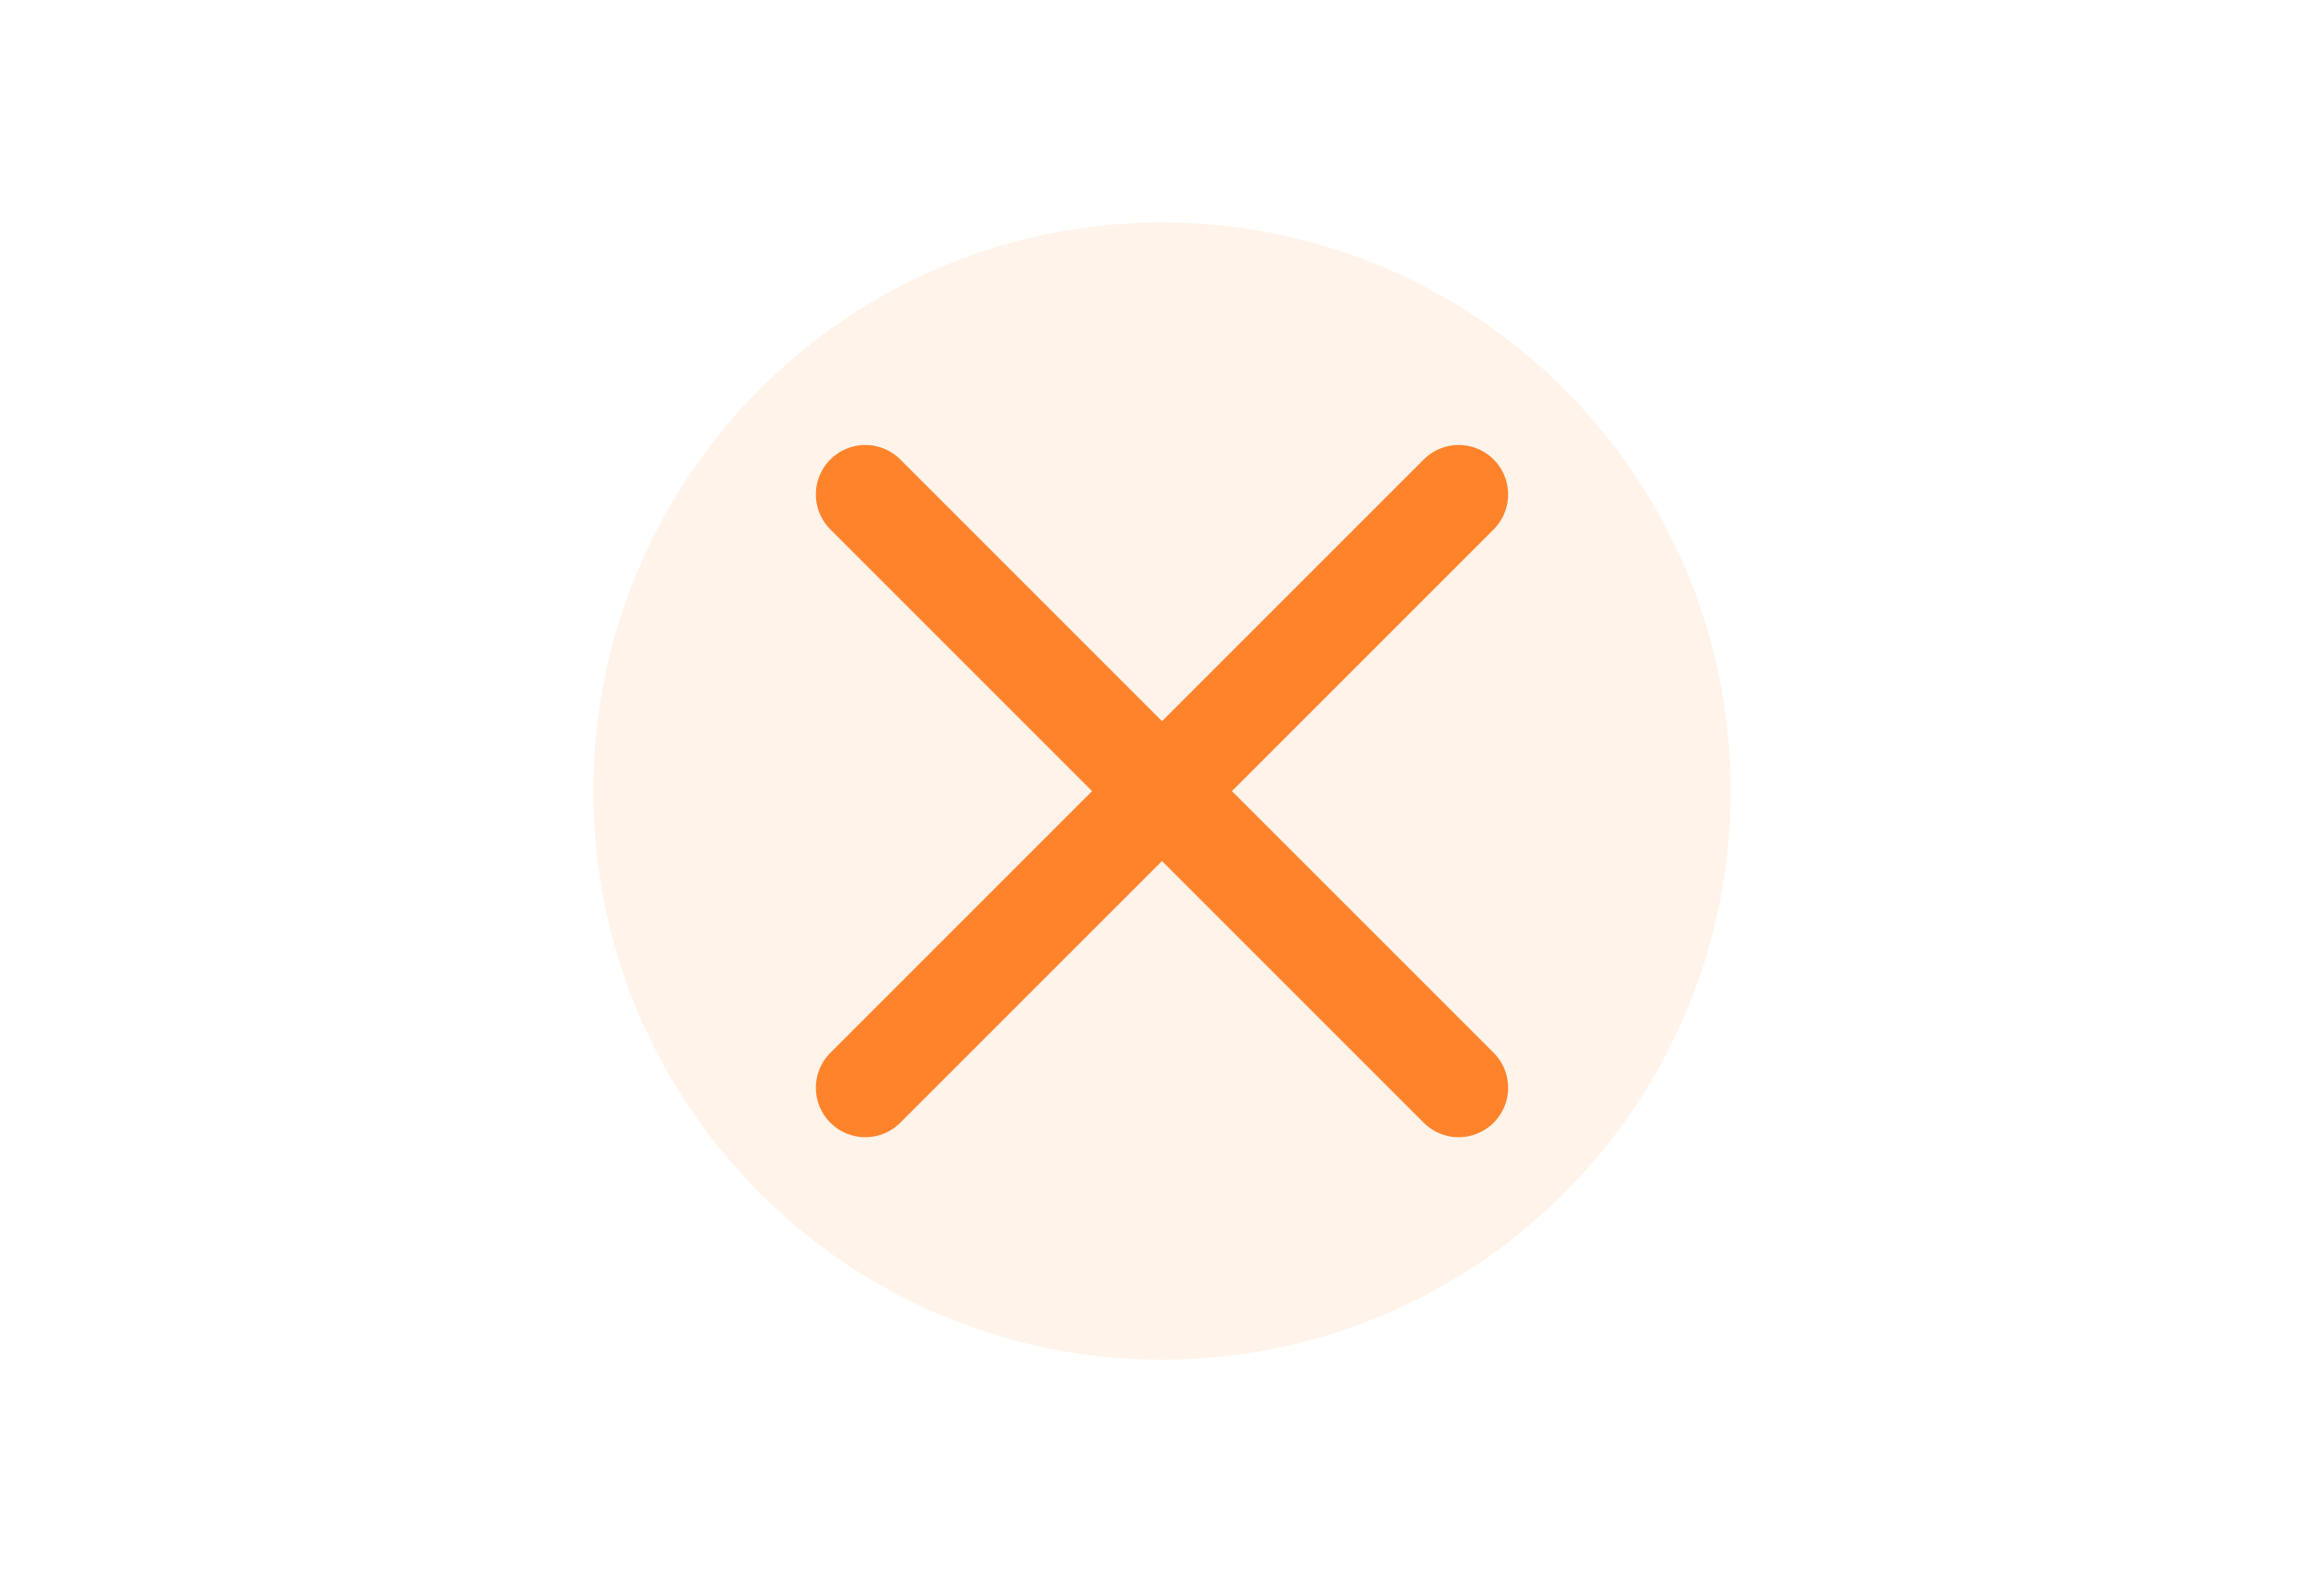
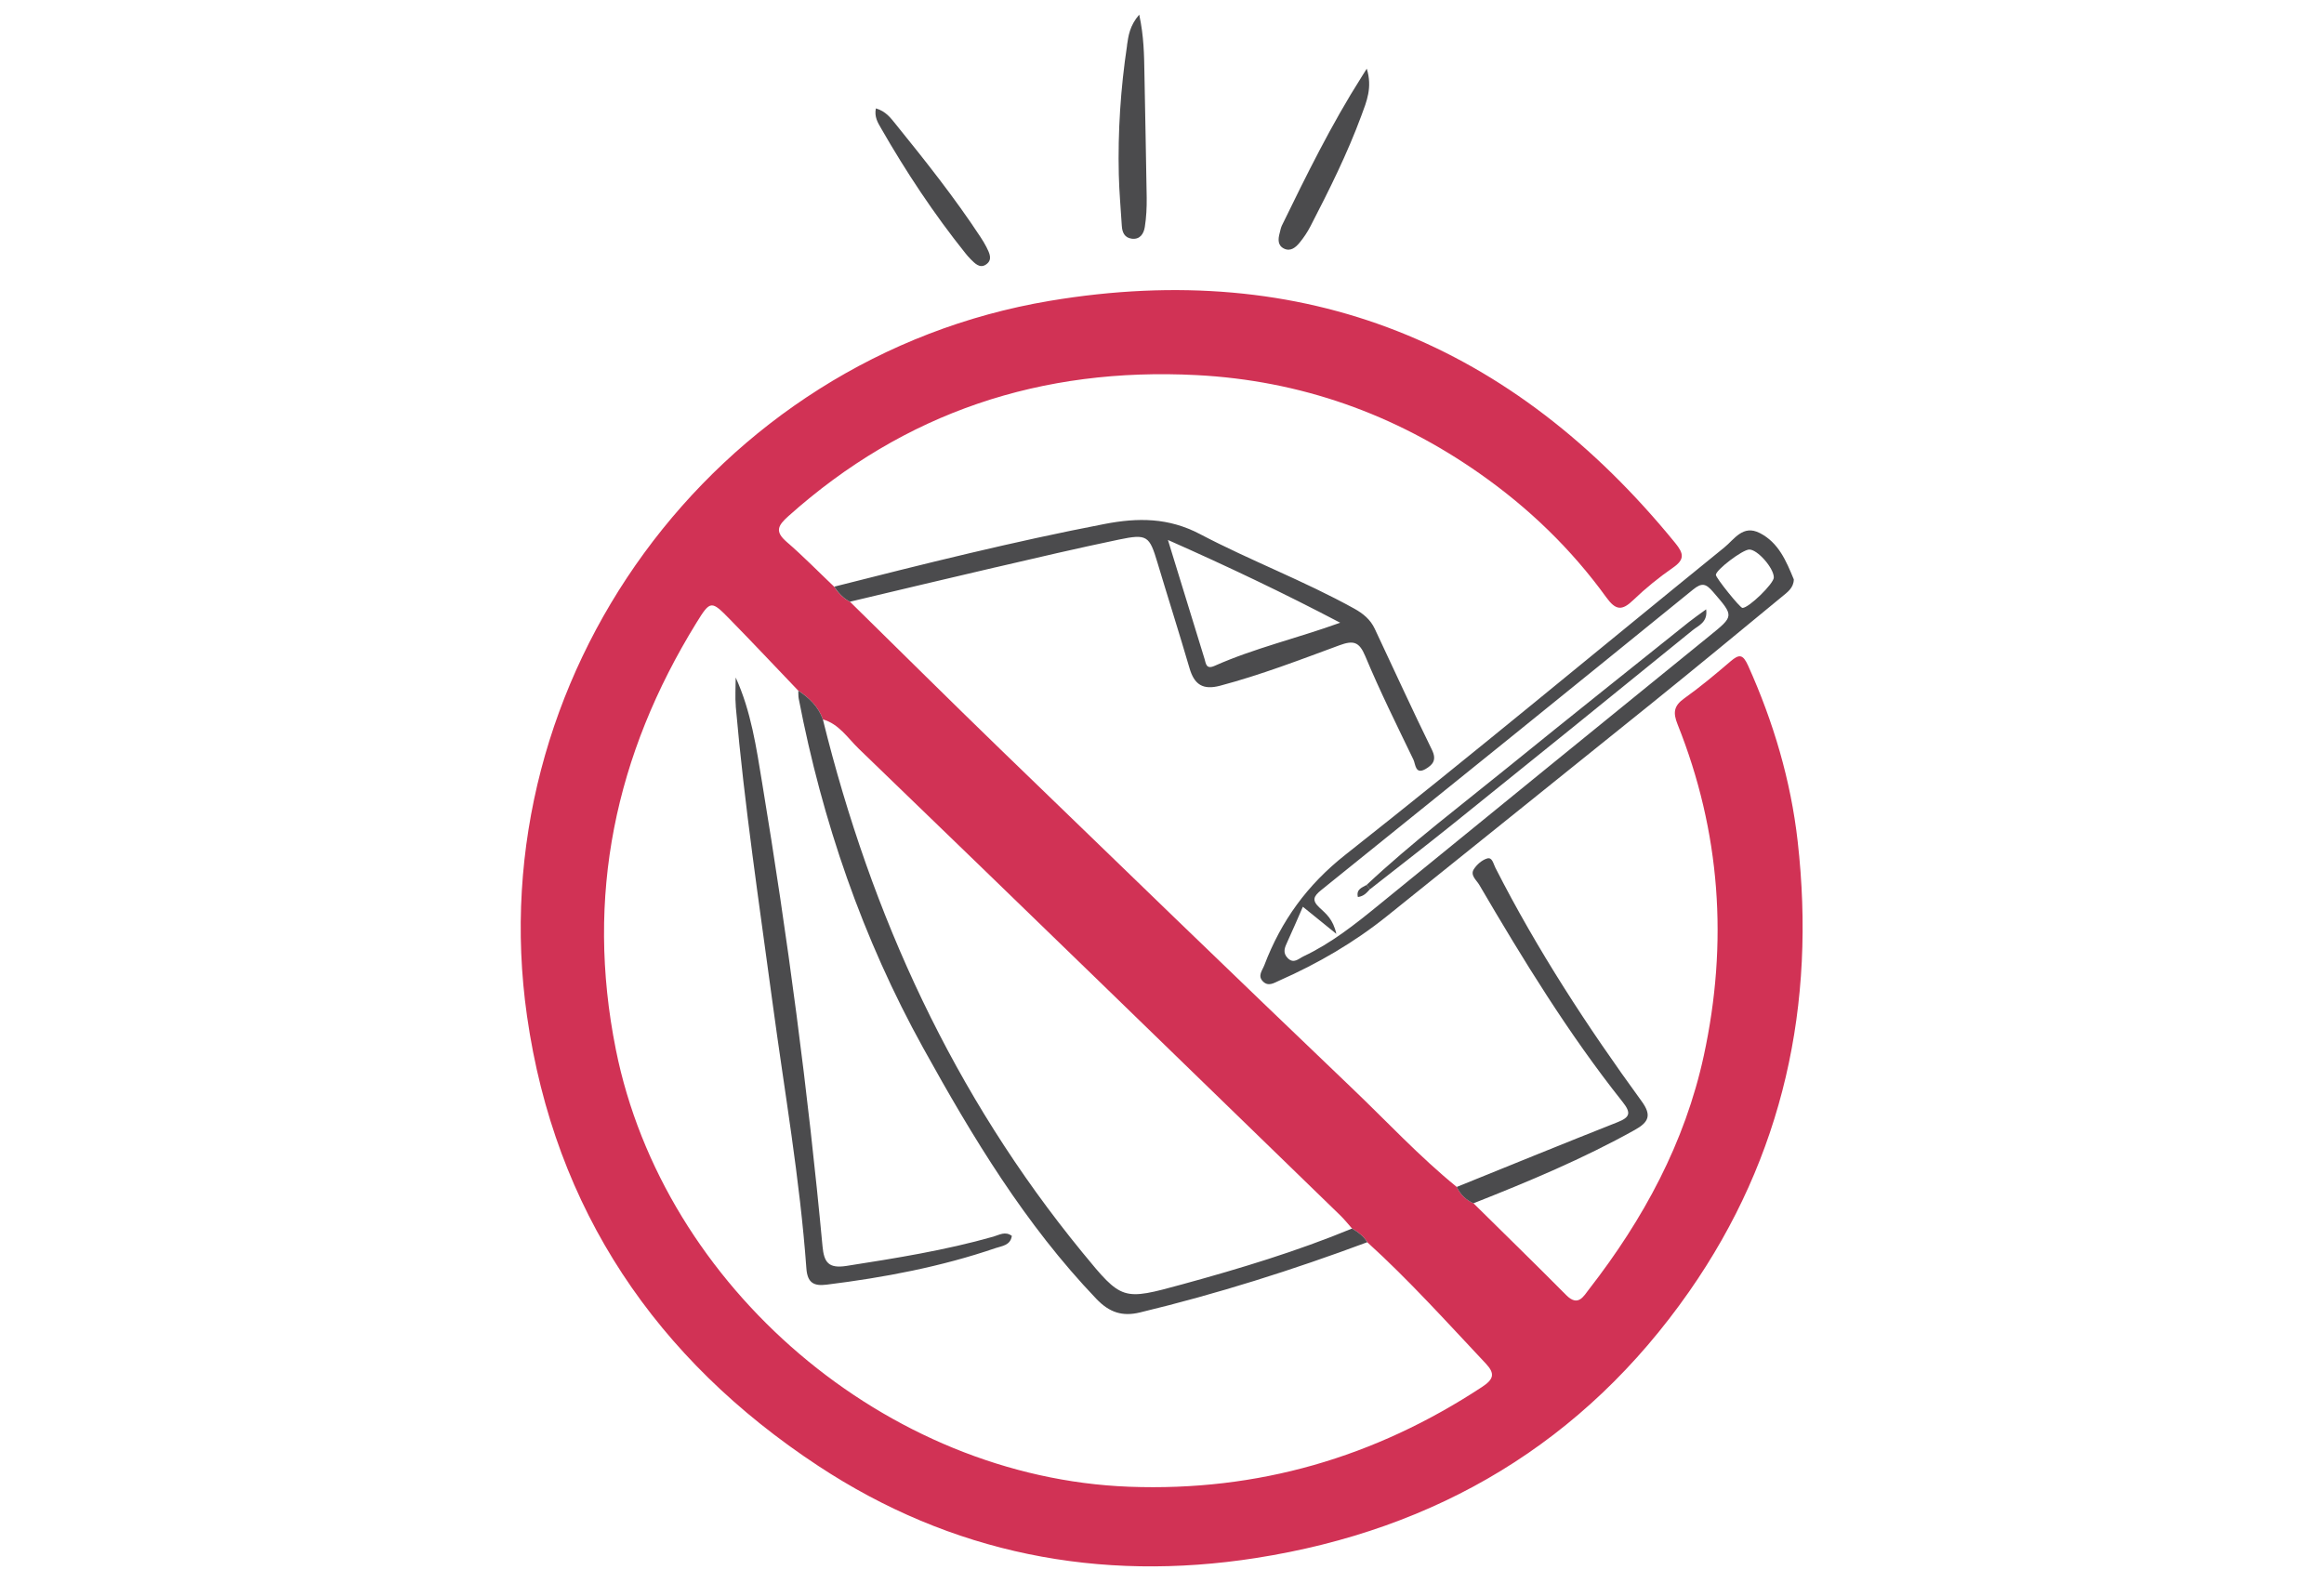
- <svg xmlns="http://www.w3.org/2000/svg" width="188" height="128" viewBox="0 0 188 128" fill="none">
-   <circle cx="94" cy="64" r="46" fill="#FFF3EA" />
-   <path d="m70 40 48 48m0-48L70 88" stroke="#FF832B" stroke-width="8" stroke-linecap="round" />
+ <svg xmlns="http://www.w3.org/2000/svg" preserveAspectRatio="none" overflow="visible" style="display: block;" width="188" height="128" viewBox="0 0 188 128" fill="none">
+   <g id="_aplication">
+     <path id="Vector" d="M119.2 97.35C121.699 99.821 124.218 102.272 126.691 104.768C127.658 105.744 128.086 104.893 128.55 104.294C132.944 98.637 136.301 92.458 137.83 85.398C139.808 76.262 139.19 67.309 135.709 58.605C135.325 57.648 135.402 57.101 136.253 56.496C137.552 55.568 138.781 54.541 139.994 53.501C140.698 52.899 140.995 52.928 141.411 53.846C143.459 58.394 144.867 63.136 145.424 68.074C146.915 81.258 144.285 93.549 136.643 104.49C128.122 116.688 116.262 123.747 101.616 126.042C88.902 128.032 76.95 125.677 66.198 118.595C53.088 109.962 44.874 97.866 42.634 82.211C38.723 54.899 57.709 28.902 84.922 24.339C105.558 20.88 122.371 27.789 135.523 43.936C136.214 44.784 136.294 45.261 135.338 45.923C134.202 46.71 133.117 47.59 132.122 48.547C131.213 49.424 130.707 49.389 129.936 48.32C127.104 44.406 123.661 41.088 119.699 38.31C112.819 33.488 105.194 30.781 96.797 30.346C84.262 29.696 73.197 33.334 63.776 41.757C62.912 42.528 62.669 43.005 63.645 43.846C64.973 44.992 66.202 46.253 67.475 47.462C67.814 47.962 68.205 48.406 68.755 48.678C72.819 52.669 76.858 56.682 80.95 60.643C90.403 69.792 99.856 78.941 109.366 88.029C112.173 90.71 114.819 93.565 117.84 96.022C118.134 96.627 118.582 97.072 119.2 97.347V97.35ZM66.566 58.198C66.202 57.168 65.466 56.458 64.576 55.875C62.739 53.952 60.915 52.016 59.056 50.115C57.539 48.563 57.469 48.55 56.339 50.381C49.757 61.056 47.331 72.506 49.821 84.918C53.68 104.16 71.728 119.539 91.347 120.278C101.744 120.669 111.21 117.91 119.878 112.214C120.848 111.578 120.957 111.126 120.189 110.307C117.053 106.976 113.994 103.571 110.602 100.493C110.31 99.994 109.853 99.68 109.373 99.386C109.056 99.03 108.758 98.65 108.416 98.32C95.443 85.725 82.477 73.12 69.462 60.566C68.579 59.712 67.869 58.566 66.563 58.198H66.566Z" fill="#D13255" />
+     <path id="Vector_2" d="M119.2 97.35C118.582 97.078 118.134 96.63 117.84 96.026C122.173 94.275 126.496 92.506 130.842 90.79C131.872 90.384 131.965 90.032 131.258 89.142C126.88 83.632 123.213 77.642 119.664 71.581C119.443 71.203 118.915 70.813 119.222 70.326C119.462 69.946 119.885 69.574 120.304 69.45C120.717 69.325 120.806 69.882 120.963 70.189C124.349 76.842 128.413 83.069 132.8 89.091C133.629 90.227 133.379 90.781 132.243 91.414C128.054 93.75 123.645 95.59 119.197 97.347L119.2 97.35ZM64.579 55.878C64.589 56.09 64.573 56.307 64.611 56.515C66.525 66.448 69.77 75.904 74.678 84.774C78.678 92.006 82.931 99.053 88.688 105.078C89.741 106.182 90.794 106.522 92.214 106.179C98.467 104.675 104.582 102.739 110.605 100.496C110.314 99.997 109.856 99.68 109.376 99.389C104.909 101.235 100.291 102.63 95.635 103.904C90.8 105.226 90.765 105.235 87.562 101.325C77.149 88.614 70.483 74.074 66.566 58.198C66.202 57.168 65.466 56.458 64.576 55.875L64.579 55.878ZM59.52 57.165C60.224 65.174 61.418 73.123 62.49 81.088C63.453 88.259 64.71 95.392 65.232 102.614C65.318 103.811 65.862 104.054 66.864 103.93C71.517 103.354 76.109 102.486 80.554 100.966C81.043 100.8 81.741 100.758 81.853 99.984C81.318 99.584 80.838 99.907 80.355 100.045C76.458 101.152 72.47 101.789 68.477 102.413C67.021 102.64 66.659 102.125 66.538 100.829C65.366 88.266 63.709 75.766 61.651 63.318C61.178 60.451 60.762 57.555 59.514 54.81C59.514 55.594 59.456 56.381 59.523 57.158L59.52 57.165ZM91.174 3.674C90.653 7.142 90.422 10.637 90.506 14.147C90.538 15.523 90.666 16.899 90.749 18.275C90.781 18.8 90.973 19.229 91.542 19.309C92.224 19.402 92.525 18.899 92.608 18.371C92.733 17.59 92.771 16.787 92.762 15.994C92.717 12.653 92.634 9.315 92.579 5.974C92.554 4.461 92.538 2.947 92.157 1.184C91.379 2.09 91.283 2.902 91.168 3.67L91.174 3.674ZM110.566 5.562C111.037 7.082 110.55 8.214 110.128 9.354C108.986 12.448 107.514 15.392 106.003 18.317C105.76 18.787 105.459 19.235 105.123 19.642C104.816 20.016 104.4 20.365 103.878 20.115C103.35 19.862 103.382 19.354 103.517 18.861C103.574 18.656 103.606 18.438 103.696 18.25C105.696 14.147 107.712 10.051 110.166 6.189C110.301 5.978 110.429 5.766 110.563 5.555L110.566 5.562ZM70.854 8.768C71.654 9.002 72.042 9.533 72.429 10.01C74.832 12.982 77.21 15.971 79.312 19.168C79.485 19.434 79.658 19.706 79.798 19.987C80.032 20.464 80.336 21.011 79.76 21.402C79.261 21.738 78.87 21.315 78.528 20.976C78.378 20.829 78.24 20.662 78.106 20.499C75.549 17.306 73.296 13.904 71.261 10.355C71.008 9.914 70.717 9.453 70.854 8.768ZM80.554 45.894C83.866 45.123 87.178 44.346 90.509 43.654C92.806 43.174 92.982 43.347 93.632 45.514C94.486 48.362 95.389 51.197 96.224 54.051C96.608 55.373 97.296 55.846 98.701 55.475C101.994 54.602 105.165 53.379 108.352 52.205C109.466 51.795 109.949 51.894 110.445 53.085C111.629 55.923 113.002 58.685 114.339 61.456C114.515 61.818 114.48 62.704 115.328 62.208C115.917 61.862 116.237 61.478 115.837 60.662C114.246 57.421 112.749 54.134 111.21 50.867C110.858 50.118 110.275 49.638 109.542 49.232C105.494 46.989 101.152 45.354 97.069 43.206C94.522 41.869 92.054 41.872 89.373 42.387C82.01 43.805 74.742 45.619 67.482 47.462C67.821 47.962 68.211 48.406 68.762 48.678C72.691 47.747 76.621 46.803 80.554 45.891V45.894ZM108.416 50.378C104.915 51.642 101.469 52.438 98.25 53.869C97.568 54.17 97.558 53.693 97.44 53.302C96.49 50.218 95.539 47.13 94.48 43.683C99.341 45.837 103.83 47.971 108.419 50.381L108.416 50.378ZM142.355 43.123C140.995 42.422 140.301 43.632 139.494 44.285C129.283 52.573 119.174 60.995 108.848 69.139C105.734 71.594 103.642 74.499 102.278 78.086C102.115 78.515 101.715 78.941 102.163 79.395C102.602 79.84 103.062 79.52 103.488 79.331C106.614 77.949 109.549 76.246 112.218 74.099C119.354 68.355 126.506 62.634 133.635 56.883C137.158 54.042 140.646 51.162 144.141 48.282C144.579 47.92 145.098 47.571 145.11 46.874C144.502 45.405 143.891 43.907 142.355 43.12V43.123ZM108.102 75.549C107.84 74.355 107.248 73.904 106.758 73.446C106.112 72.845 106.237 72.525 106.893 71.997C116.931 63.92 126.957 55.824 136.957 47.699C137.677 47.114 138 47.213 138.57 47.872C140.288 49.869 140.298 49.814 138.256 51.472C129.328 58.72 120.41 65.981 111.498 73.245C109.597 74.794 107.683 76.314 105.45 77.366C105.056 77.552 104.653 78.01 104.163 77.504C103.738 77.066 103.933 76.646 104.144 76.189C104.56 75.29 104.947 74.378 105.395 73.357C106.246 74.045 107.002 74.656 108.102 75.549ZM140.954 49.181C140.752 49.171 138.81 46.758 138.806 46.509C138.803 46.106 140.95 44.47 141.504 44.458C142.163 44.442 143.491 45.949 143.494 46.717C143.494 47.219 141.453 49.2 140.954 49.181ZM110.557 71.587C114.205 68.17 118.186 65.155 122.061 62.01C126.89 58.09 131.76 54.218 136.614 50.33C137.024 50.003 137.459 49.706 138.019 49.296C138.166 50.349 137.386 50.608 136.934 50.979C130.502 56.211 124.048 61.421 117.587 66.621C115.35 68.419 113.078 70.173 110.819 71.946C110.733 71.827 110.646 71.709 110.557 71.59V71.587Z" fill="#4B4B4D" />
+     <path id="Vector_3" d="M110.816 71.942C110.566 72.214 110.333 72.509 109.846 72.57C109.693 71.939 110.186 71.805 110.557 71.587C110.643 71.706 110.73 71.824 110.819 71.942H110.816Z" fill="#4B4B4D" />
+   </g>
</svg>
